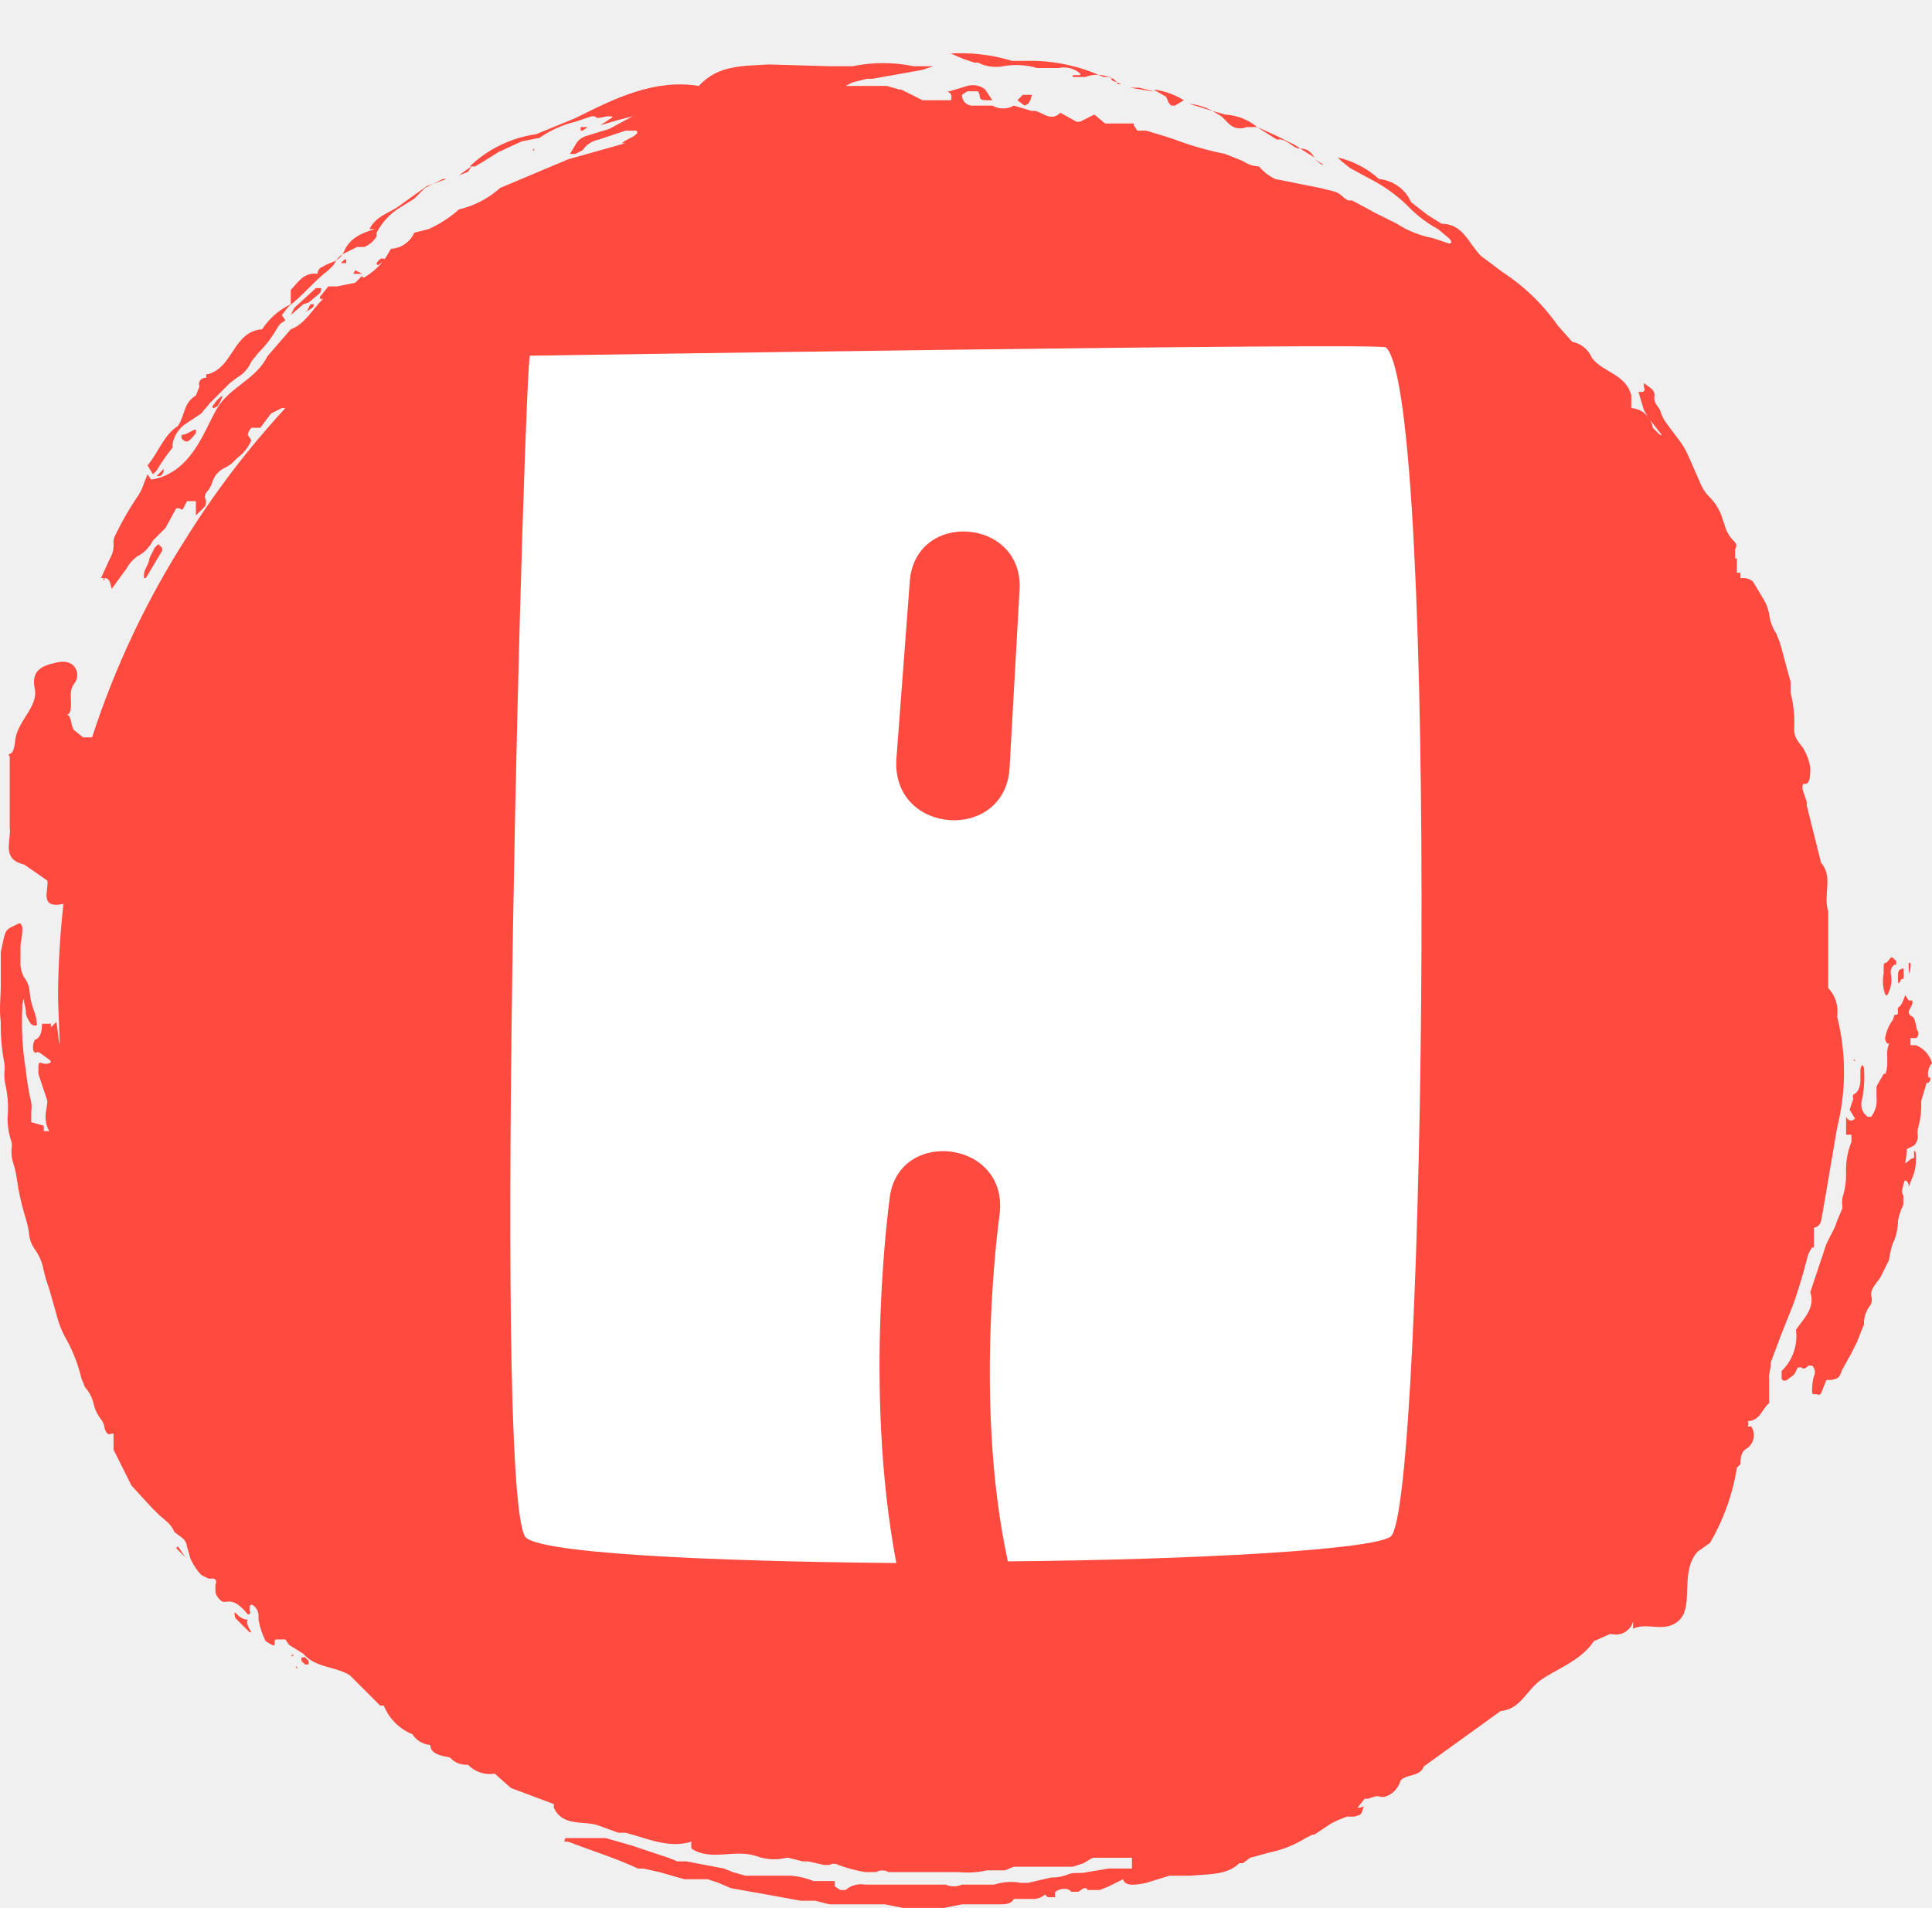
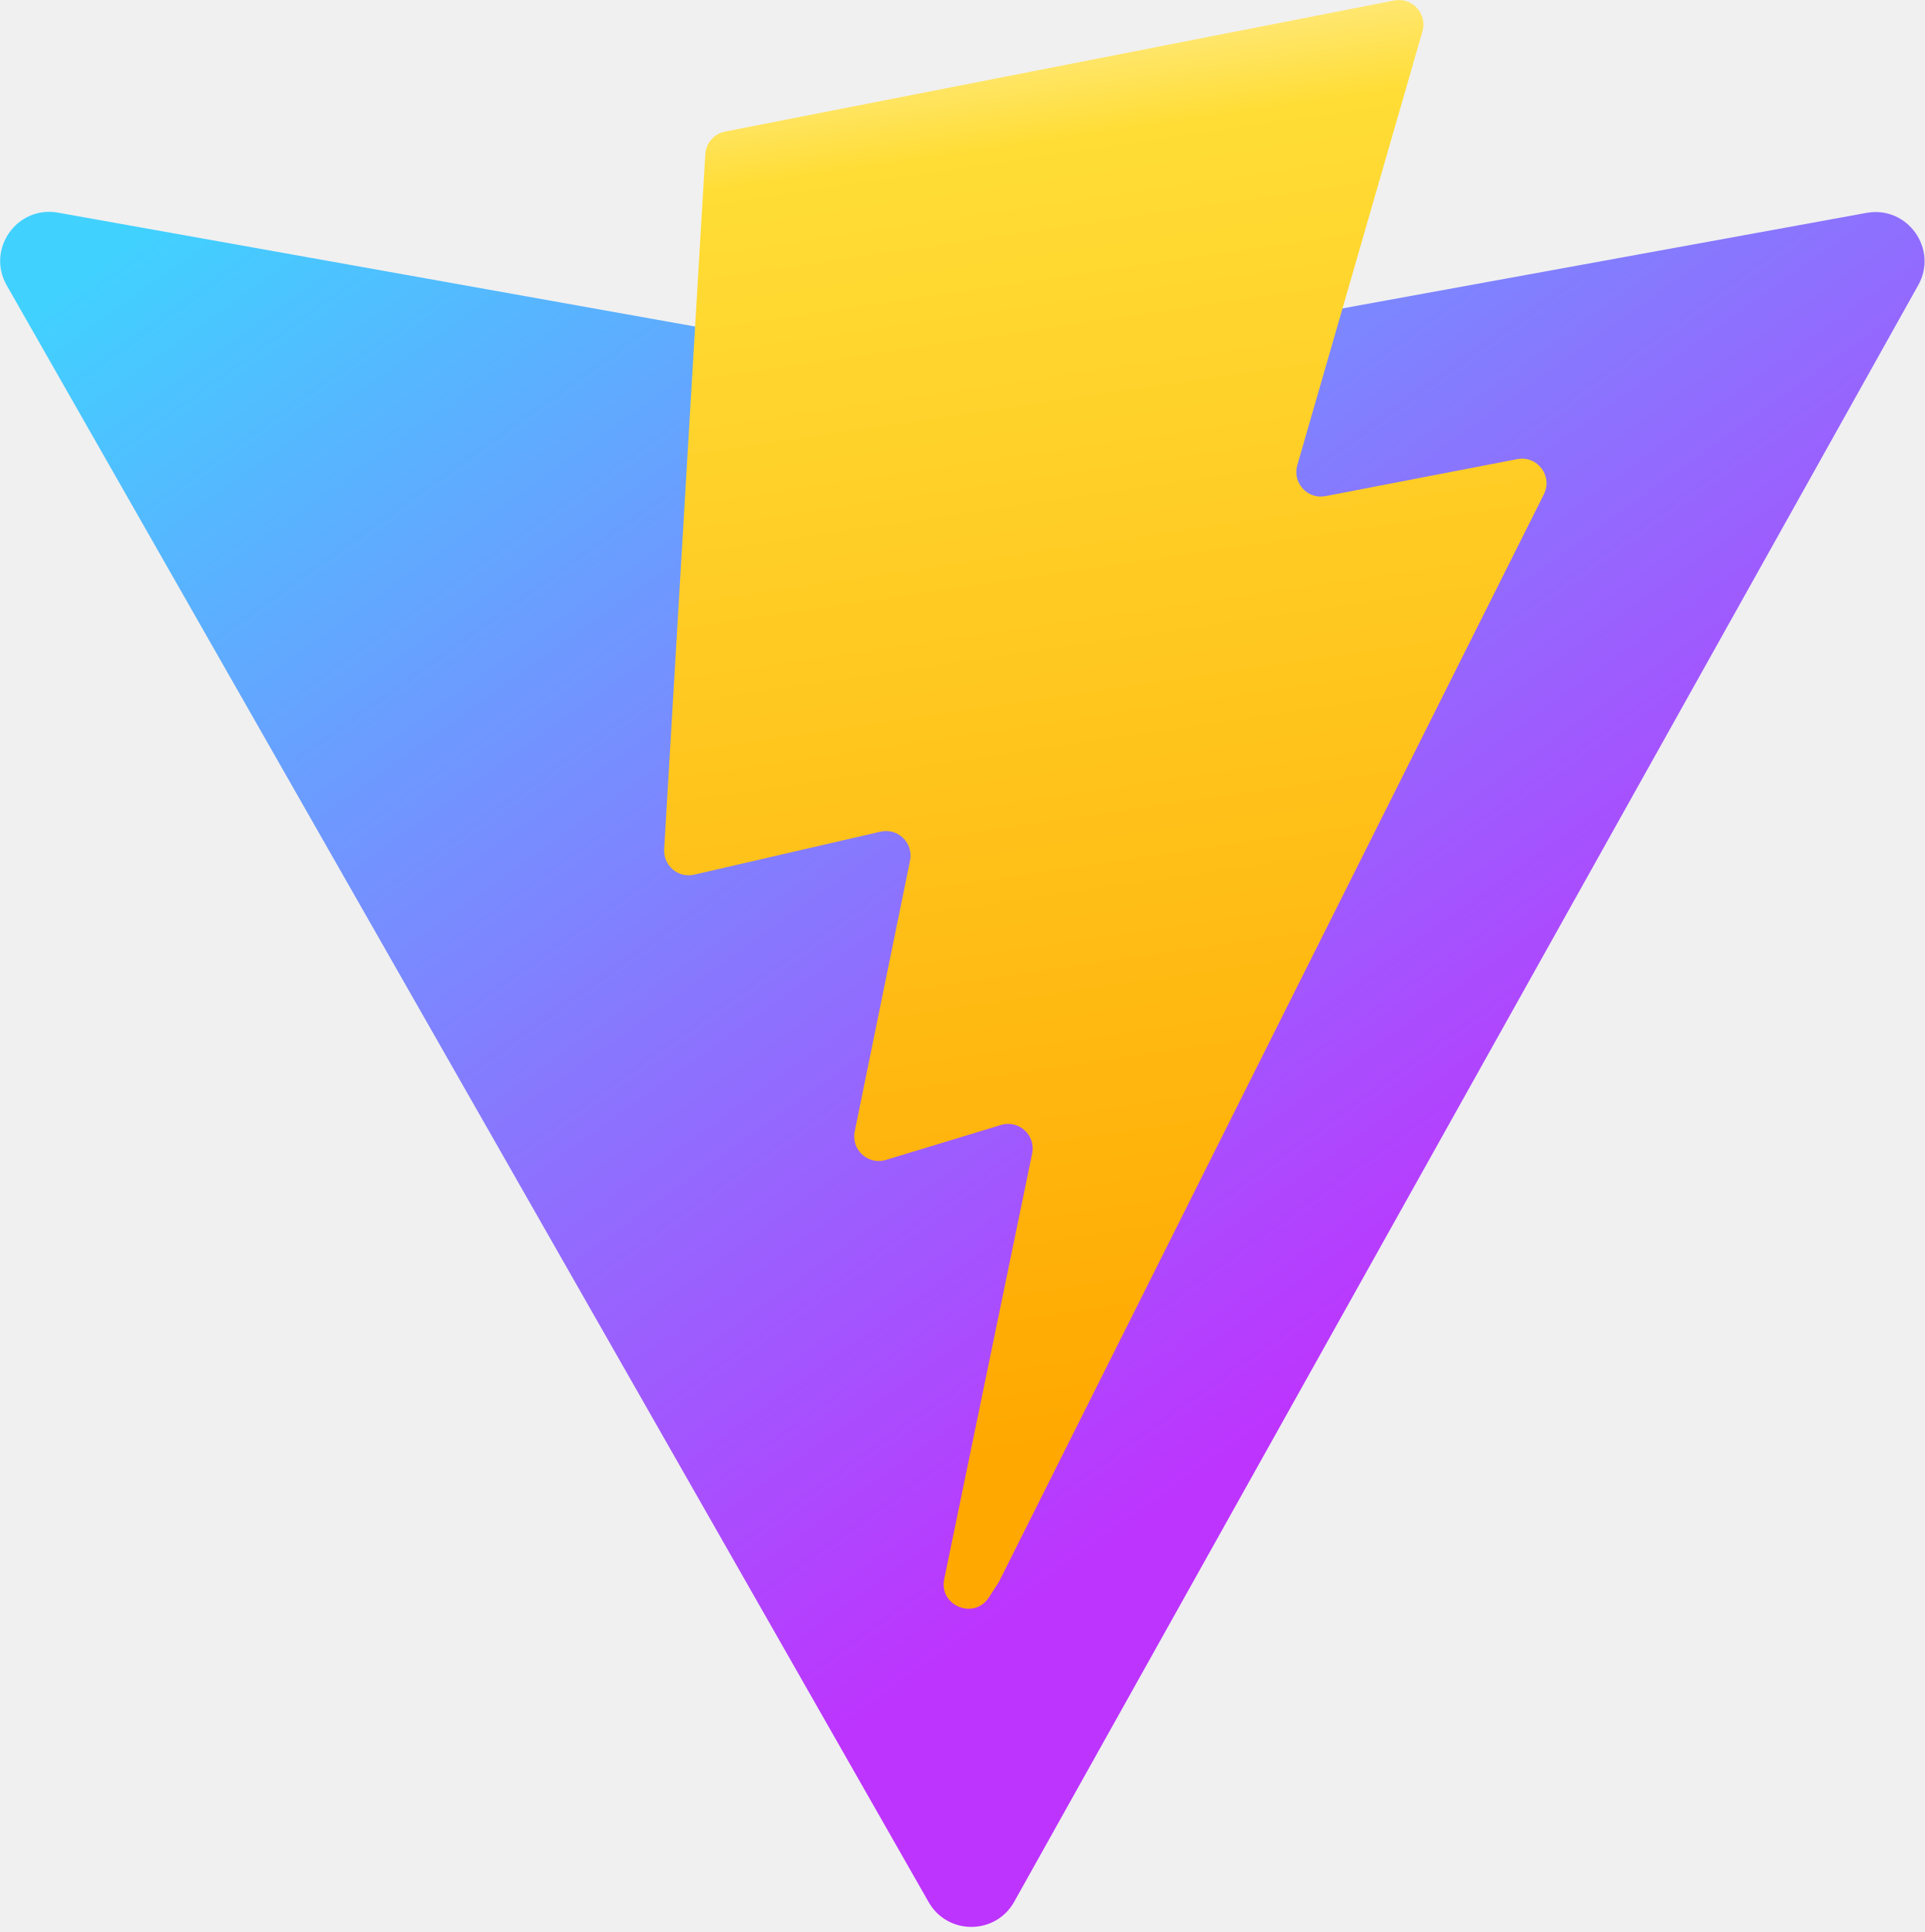
- <svg xmlns="http://www.w3.org/2000/svg" width="308.761" height="304.916" viewBox="0 0 106.008 104.687" class="css-1j8o68f" version="1.1" id="svg23">
-   <defs id="SvgjsDefs2684" />
-   <g id="SvgjsG2685" featurekey="rootContainer" transform="matrix(0.9820593,0,0,0.9820593,-0.05456052,0)" fill="#ff4a3f">
-     <g id="g17">
-       <path d="M19.8 15.3h.5l-.4-.2zm.5.1zm.8-.7c0 .1 0 .1.1.1l.4-.3c-.2-.1-.3-.1-.5.2zm.4-.2zm-4.1 2.3zm-.2.6l.3-.2c.1-.1.1-.2.1-.2h-.2l-.2.4c-.1-.1-.1 0 0 0zm2.2-2.9h-.1l-.2.2h.3zm-2.1 2.4l.6-.5c.1-.1.1-.2.1-.3h-.3l-1.2 1.1-.2.4.7-.6zm-1.1.8z" id="path3" />
-       <path d="M9.7 25v-.2a1.7 1.7 0 0 1 .7-1.1l.9-.6.5-.6.7-.7.4-.4.4-.3a1.9 1.9 0 0 0 .8-.9l.4-.5a5.9 5.9 0 0 0 1-1.3l.2-.3.3-.2-.2-.3.4-.5c.8-.6 1.4-1.4 2.2-2l.3-.3a1.4 1.4 0 0 1 .5-.6l.8-.4h.4a1.4 1.4 0 0 0 .7-.6V13a3.5 3.5 0 0 1 1.3-1.4l.8-.5.2-.2.4-.4 1-.5h.2l-1.1.4-1.4 1c-.6.5-1.4.6-1.8 1.4h.3c-.7.2-1.4.5-1.7 1.2s-.8.6-1.2.9a.4.4 0 0 0-.3.4c-.8-.1-1.1.5-1.5.9v.8a3.9 3.9 0 0 0-1.6 1.4c-1.6.1-1.6 2.1-3 2.5h-.1a.2.2 0 0 0 0 .2c-.3 0-.5.2-.4.5l-.2.5c-.7.4-.6 1.1-1 1.7-.8.5-1.1 1.5-1.7 2.2l.3.5.2-.2a11.6 11.6 0 0 1 .9-1.3zM53.9 3.3l.6.2h.2a2.2 2.2 0 0 0 1.4.2 4.1 4.1 0 0 1 1.9.1h1.2a1.4 1.4 0 0 1 1.2.3.1.1 0 0 1 0 .1H60a.1.1 0 0 0 0 .1h.7a1.8 1.8 0 0 1 1.3 0c.2 0 .1.1.2.2l.5.2h-.2c-.2-.4-.5-.4-.8-.4a9.7 9.7 0 0 0-4.3-.9h-.8A9.8 9.8 0 0 0 53 3h.2zm7.3 3.1zM50.3 4.7zm10.9 1.7h.2-.2zM19 14.7zm32.1-10zm17.6 2.2a.9.9 0 0 0 1 .2h.6a3.1 3.1 0 0 0-1.8-.7l-.7-.2.5.3zm-3.4-1.3c0 .1.1.2.2.3h.2l.5-.3a4.2 4.2 0 0 0-1.7-.6l.7.4zm7.4 2.7l.8.5c-.2-.3-.4-.5-.8-.5z" id="path5" />
-       <path d="M99 76.1l.6-1.6.6-1.5c.2-.5.6-1.8.8-2.6a1.7 1.7 0 0 1 .3-.7h.1v-1.1c.5-.1.4-.6.5-.9l.8-4.7a12.7 12.7 0 0 0 0-6.2 1.9 1.9 0 0 0-.5-1.6v-4.3c-.3-.9.3-1.9-.4-2.7L101 45a.4.4 0 0 0 0-.2l-.2-.6a.5.5 0 0 1 0-.4h.1c.3 0 .3-.5.3-.9a3 3 0 0 0-.4-1.1l-.3-.4a1.1 1.1 0 0 1-.2-.7 6.7 6.7 0 0 0-.2-2v-.6c-.2-.7-.4-1.5-.6-2.2l-.2-.5a2.5 2.5 0 0 1-.4-1.1 2.5 2.5 0 0 0-.3-.8l-.6-1a.8.8 0 0 0-.6-.2h-.1V32h-.2v-.8H97V31a.4.4 0 0 0 0-.1v-.2c.1-.2.1-.3-.1-.5a1.8 1.8 0 0 1-.4-.6l-.2-.6a2.9 2.9 0 0 0-.7-1.2 2.2 2.2 0 0 1-.5-.7l-.7-1.6a4.3 4.3 0 0 0-.6-1l-.6-.8a2.4 2.4 0 0 1-.4-.8l-.2-.3a.6.6 0 0 1-.1-.5.5.5 0 0 0-.2-.4l-.4-.3v.2c.1.2 0 .3-.1.3h-.2l.3 1 .3.5.7.9h-.1l-.2-.2-.2-.2a1.3 1.3 0 0 0-1.2-1.1v-.7c-.3-1.2-1.6-1.3-2.2-2.1a1.5 1.5 0 0 0-1.1-.9l-.8-.9a11.3 11.3 0 0 0-3.1-3l-.8-.6-.4-.3c-.7-.7-1-1.8-2.2-1.8l-.8-.5-.9-.7a2.2 2.2 0 0 0-1.8-1.3 5.1 5.1 0 0 0-2.3-1.2l.2.2.5.4 1.3.7a8.5 8.5 0 0 1 2.1 1.6 6.8 6.8 0 0 0 1.5 1.1l.6.5c.1.1.2.2.1.3H81l-.9-.3a5.6 5.6 0 0 1-2-.8l-1.2-.6-1.3-.7h-.2c-.3-.1-.4-.4-.8-.5l-.8-.2-2.5-.5a2.6 2.6 0 0 1-.9-.7 1.7 1.7 0 0 1-.9-.3l-1-.4a18.1 18.1 0 0 1-2.8-.8l-.6-.2-1-.3h-.5l-.2-.3v-.1h-1.6l-.6-.5-.4.2-.4.2h-.2l-.9-.5c-.6.6-1.1-.2-1.6-.1l-1-.3a1.2 1.2 0 0 1-1.2 0h-1.2a.6.6 0 0 1-.5-.6l.3-.2h.6a.7.7 0 0 1 .1.3c0 .2.2.2.5.2h.2l-.4-.6a1.1 1.1 0 0 0-1-.2l-1 .3H53c.3.2.2.3.2.5h-1.6l-.4-.2-.8-.4h-.1l-.7-.2h-2.3l.4-.2.8-.2h.3l1.7-.3 1.1-.2.6-.2h-1.1a8.4 8.4 0 0 0-3.4 0h-1.3L43 3.6c-1.4.1-2.8 0-3.9 1.2-2.5-.4-4.7.7-6.9 1.8l-2.2.9a6.7 6.7 0 0 0-3.7 1.8h.3l.5-.3.8-.5 1.3-.6 1-.2a6 6 0 0 1 2-.9l.9-.3h.2c.1.2.5 0 .7 0h.2c.1 0 .1.1 0 .1l-.6.4 1-.3.8-.2-1.3.7-1.3.4a1 1 0 0 0-.6.5l-.3.5h.3l.4-.2a1.4 1.4 0 0 1 .9-.6l1.5-.5h.5a.1.1 0 0 1 .1.2c-.2.2-.6.3-.8.5h.2l-3.2.9-3.8 1.6a5.2 5.2 0 0 1-2.3 1.2 6.6 6.6 0 0 1-1.7 1.1l-.8.2a1.5 1.5 0 0 1-1.3.9l-.3.5a3.7 3.7 0 0 1-1.2 1.1h-.1v-.1l-.2.2-.2.2-1 .2h-.5l-.4.5c-.1.1-.1.2 0 .2h.1c-.6.6-1 1.4-1.8 1.7L15 19.9c-.6 1.2-1.8 1.6-2.6 2.6s-1.4 3.9-3.9 4.3l-.2-.3-.2.5a2.7 2.7 0 0 1-.4.8 16.9 16.9 0 0 0-1.2 2.1.8.8 0 0 0-.1.5 1.4 1.4 0 0 1-.2.8l-.5 1.1h.2c.3 0 .3.3.4.6l.8-1.1a2.2 2.2 0 0 1 .6-.7 2 2 0 0 0 .9-.9l.3-.3.4-.4.6-1.1h.2c.1.1.1.1.2 0l.2-.4h.5v.8l.5-.5a.5.5 0 0 0 0-.5.4.4 0 0 1 .1-.3 1.5 1.5 0 0 0 .3-.5 1.3 1.3 0 0 1 .8-.9l.3-.2.3-.3a2.4 2.4 0 0 0 .8-1l-.2-.3c0-.1.1-.3.2-.4h.5l.6-.8.6-.3h.2a48.8 48.8 0 0 0-5.5 7.2h-.1.1a48.4 48.4 0 0 0-5.3 11.2h-.5l-.5-.4c-.2-.2-.1-.7-.4-.9h.1c.3-.5-.1-1.2.3-1.7s.1-1.4-.9-1.2-1.5.5-1.3 1.5-1 1.8-1.1 2.9-.5.5-.3.9v3.9c.1.8-.5 1.8.8 2.1l1.3.9c.1.5-.5 1.6.9 1.3a49.2 49.2 0 0 0-.3 5c0 1.1.1 2.2.1 3.3v-.4c-.1-.4-.1-.8-.2-1.3l-.3.3v-.2h-.5c0 .5-.1.8-.4.9a.9.9 0 0 0-.1.5c0 .1.1.3.2.2s.4.2.7.4-.2.3-.4.2-.2.1-.2.3v.3l.5 1.5c0 .3-.1.6-.1.9a1.7 1.7 0 0 0 .2.8h-.3v-.3l-.7-.2v-.6a1.5 1.5 0 0 0 0-.5 14.6 14.6 0 0 1-.3-1.8 16.6 16.6 0 0 1-.2-3.5.9.9 0 0 1 .1-.5v.2a2.9 2.9 0 0 1 .1.5.8.8 0 0 0 .1.4c.1.2.2.4.4.4s.1-.1.1-.2a2.1 2.1 0 0 0-.1-.5 4.2 4.2 0 0 1-.3-1.3 1.5 1.5 0 0 0-.3-.7 1.6 1.6 0 0 1-.2-.9v-.8c0-.3.1-.6.1-.9a.5.5 0 0 0-.1-.4h-.1c-.8.4-.7.2-1 1.6V55c0 .7-.1 1.4 0 2.1a10.8 10.8 0 0 0 .2 2.3 1.8 1.8 0 0 1 0 .5 3.1 3.1 0 0 0 .1.9 5.9 5.9 0 0 1 .1 1.3 3.9 3.9 0 0 0 .2 1.7 1.2 1.2 0 0 1 0 .4 2.1 2.1 0 0 0 .1.8 4.9 4.9 0 0 1 .2.9 14 14 0 0 0 .5 2.2 5 5 0 0 1 .2 1 1.7 1.7 0 0 0 .3.7 2.9 2.9 0 0 1 .5 1.2 8.5 8.5 0 0 0 .3 1l.4 1.4a5.4 5.4 0 0 0 .6 1.5 8.5 8.5 0 0 1 .8 2.1l.2.5a2.1 2.1 0 0 1 .5 1 2.1 2.1 0 0 0 .4.8 1 1 0 0 1 .2.5c.1.3.2.4.4.3h.1v.9l.5 1 .5 1 1.1 1.2.4.4c.3.3.7.5.9 1l.4.3a.7.7 0 0 1 .3.5l.2.7a3.3 3.3 0 0 0 .6.9l.4.2h.3a.2.2 0 0 1 .1.3 2.5 2.5 0 0 0 0 .5.9.9 0 0 0 .4.5h.2c.4-.1.8.2 1.2.7h.1c0-.1.1-.1 0-.2v-.2c0-.1.1-.2.2-.1a.7.7 0 0 1 .3.6v.2a4.3 4.3 0 0 0 .4 1.2c.5.3.5.3.5.1s0-.2.2-.2h.4l.2.3.8.5c.7.8 1.8.7 2.6 1.2l1.7 1.7h.2a2.9 2.9 0 0 0 1.6 1.6 1.3 1.3 0 0 0 1 .6c0 .5.6.6 1.1.7a1.2 1.2 0 0 0 .8.4h.2a1.7 1.7 0 0 0 1.5.5l.9.8 2.4.9v.2c.5 1.1 1.7.7 2.5 1l1.1.4h.4c1.2.3 2.4.9 3.7.5a.7.7 0 0 0 0 .4c1.1.7 2.4 0 3.6.4a2.9 2.9 0 0 0 1.7.1h.1l.8.2h.3l.9.2h.3a.5.5 0 0 1 .5 0 7.9 7.9 0 0 0 1.5.4h.6a.7.7 0 0 1 .7 0h3.9a5 5 0 0 0 1.6-.1h1l.5-.2H60l.6-.2.5-.3h2.2v.6H62l-1.2.2c-.4.1-.7 0-1 .1a2.4 2.4 0 0 1-1 .2l-1.3.3h-.4a3.1 3.1 0 0 0-1.5.1h-1.8a1.1 1.1 0 0 1-.9 0h-4.5a1.3 1.3 0 0 0-1.1.3H47l-.3-.2v-.3h-1.2a4.1 4.1 0 0 0-1.3-.3h-2.5l-.7-.2-.5-.2-2.1-.4h-.5l-.5-.2-2.1-.7-1.4-.4h-2.2c-.1 0-.1.1-.1.2h.2c1.3.5 2.6.9 3.9 1.5h.3l.9.2 1.4.4h1.3l.6.2.7.3 1.7.3 1.1.2 1.1.2h.8l.8.2h3.1l1 .2h2.3l1-.2H56c.4 0 .6-.1.7-.3h1a1 1 0 0 0 .8-.3c-.1.1 0 .1.1.2h.4v-.2c0-.1 0-.1.2-.2s.6-.1.7.1h.4l.3-.2c.2 0 .2 0 .2.1h.7l.5-.2.8-.4c.1.3.4.4 1.3.2l1.3-.4h1.2c.9-.1 2 0 2.7-.7h.2l.4-.3 1.1-.3a6.1 6.1 0 0 0 2-.8l.4-.2h.1l.9-.6.4-.2.5-.2h.4c.4-.1.4-.1.5-.4s0-.1-.2-.1h-.1l.4-.5h.2c.3-.1.5-.2.7-.1h.2a1.3 1.3 0 0 0 .9-.9c.3-.4 1.1-.2 1.3-.8l4.3-3.1c1.1-.1 1.4-1.1 2.2-1.7s2.3-1.1 3-2.2l.9-.4h.1a1 1 0 0 0 1.2-.7v.4c.8-.4 1.8.3 2.6-.5s0-2.7 1-3.8l.7-.5a12.1 12.1 0 0 0 1.5-4.2l.2-.2c0-.3 0-.7.4-.9a.9.9 0 0 0 .2-1.2h-.2a.3.3 0 0 0 0-.3c.7 0 .8-.7 1.2-1V77a.5.5 0 0 1 0-.2 3.8 3.8 0 0 0 .1-.7zM5.9 32.2z" id="path7" />
-       <path d="M26.4 9.3l-.3.2-.4.3.5-.2zm6.1-2h.1l.3-.2h-.4zm-2.6 1l-.1.1h.1v-.1zm-1.5 1.4zm1.3-.2zm-6.3 3.1zM9.2 26.2l-.4.4H9a.4.4 0 0 0 .2-.4zm3-3.5a2.1 2.1 0 0 0 .3-.6 1.5 1.5 0 0 0-.5.5c-.1.1-.1.2 0 .2zM11 24.2V24c-.2 0-.5.3-.8.3v.2c.3.3.4.2.8-.3zm3 66.2zM73.9 9.2h.1l-.5-.3zm-2.5-1.4c.5-.1.8.4 1.2.5h.1l-.3-.2-1-.5-1.1-.5.3.2zM52.8 3.1zm11.7 2h-.1l-1.2-.2h.5zm2 .7l1.3.4a3.3 3.3 0 0 0-1.3-.4zm-9 0a1 1 0 0 0 .2-.5h-.5l-.3.3.4.3zm9 1.6zM49.9 4.2zm2.9.7zM48.5 4zm13.8 2.1a.5.5 0 0 0 0 .1zm44.8 52.3h-.3V58h.3c.1 0 .2-.3.1-.4s-.1-.7-.3-.8a.3.3 0 0 1-.2-.3l.2-.4a.4.4 0 0 0 0-.2h-.2l-.2-.3c-.1.3-.2.6-.4.7a.5.5 0 0 0 0 .2c0 .1 0 .2-.1.2h-.1a1.1 1.1 0 0 1-.1.3 2.3 2.3 0 0 0-.4.9.4.4 0 0 0 .1.4h.1a1.7 1.7 0 0 0-.1.8v.4a1.8 1.8 0 0 1-.1.5h-.1l-.4.7v.6a1.5 1.5 0 0 1-.3 1.1h-.2l-.2-.2a.9.9 0 0 1-.1-.8 6.5 6.5 0 0 0 .1-1.7c0-.1-.1-.2-.1-.2a.5.5 0 0 0-.1.3v.6c0 .2-.1.6-.3.7s-.1.2-.1.3l-.2.6.3.5c-.2.2-.4.1-.5-.1v1h.3v.4a4.2 4.2 0 0 0-.3 1.4 3.3 3.3 0 0 0 0 .4 4 4 0 0 1-.2 1.3 2 2 0 0 0 0 .6l-.3.7a3.2 3.2 0 0 1-.3.7l-.3.6-.9 2.7c.3.9-.4 1.5-.8 2.1a2.7 2.7 0 0 1-.8 2.3v.4c0 .1.1.2.3.1l.4-.3.2-.4h.2c.1.1.2.1.4-.1h.2a.5.5 0 0 1 .1.6 2.9 2.9 0 0 0-.1.8c0 .1 0 .2.1.2h.2c.1.1.2 0 .3-.3l.2-.5h.3c.4-.1.4-.1.6-.6l.5-.9.3-.6.4-1a1.6 1.6 0 0 1 .3-1 .6.6 0 0 0 .1-.6c0-.2 0-.3.2-.6l.3-.4.5-1a4.7 4.7 0 0 1 .2-.9 3 3 0 0 0 .3-1.3 3.8 3.8 0 0 1 .3-.9v-.5c-.1-.2-.1-.2 0-.6s.1-.2.2-.2a.4.4 0 0 1 .1.3l.2-.5a2.3 2.3 0 0 0 .2-.9v-.3c0-.1 0-.3-.1-.3v.4c-.2 0-.3.2-.5.3a6.4 6.4 0 0 0 .1-.8l.4-.2a.7.7 0 0 0 .2-.6 1.4 1.4 0 0 1 0-.3 4.8 4.8 0 0 0 .2-1.4v-.2l.3-1h.1a.3.3 0 0 0 .1-.3h-.1a.9.9 0 0 1 .2-.8 1.5 1.5 0 0 0-.9-1zm-1.2 7.8zm-.2-9.9zm0 0zM9.1 30.8a.3.3 0 0 0 0-.2l-.2-.2-.2.2-.3.6c0 .3-.3.6-.3.9v.2h.1zm96.3 24.8h.1a1.7 1.7 0 0 0 .2-1.2.5.5 0 0 1 .2-.5h.1v-.2l-.2-.2h-.1c-.1.1-.2.3-.3.3s-.1.1-.1.3v.3a2.2 2.2 0 0 0 .1 1.2zM13.2 90.1c-.1 0 0 .2 0 .3l.8.8h.1c-.2-.3-.3-.6-.2-.7a.9.9 0 0 1-.5-.2zm.8.3zm92.3-35.7h.1a2 2 0 0 0 0-.6c-.3.1-.3.1-.3.6s.1.1.2 0z" id="path9" />
-       <path d="M106.7 62a.6.6 0 0 0 .1-.5c0-.1-.1-.2-.1-.1h-.2v.2c0 .4.1.5.2.4zm.1-8.2h-.1v.6a1 1 0 0 0 .1-.6zM17.1 92.6h-.2v.2l.2.2h.2v-.2zm86.6-33.3c0-.1 0-.1-.1-.1zM9.9 86.5l.5.5-.4-.6z" id="path11" />
-       <circle cx="10.5" cy="87.1" transform="rotate(-24.8 10.4 87.159)" id="circle13" />
-       <path d="M9.7 30.1h-.1v.2-.2h.1zm83.2-6.6l-.2-.3h-.1zm-14.7 77.1zM5.9 32.2zm-.1.2a.3.3 0 0 0 .1-.2v.2zm1.9-4.9zM61.5 2.4zm42.8 58.2v.1-.1zM16.4 92.5h-.1c.1.1.2 0 .1-.1zm.2.7h.1l-.1-.1v.1zm73.9-71.3zm15.2 34.4zM14.6 91.7zm92.1-37zm-.8 11.4zM34.6 0z" id="path15" />
-     </g>
-   </g>
-   <g id="SvgjsG2686" featurekey="nameFeature-0" transform="matrix(2.284354,0,0,2.284354,27.98006,-5.60952)" fill="#ffffff">
-     <path d="M9.6 16.48 l-0.32 4.24 c-0.08 1.8 2.6 1.96 2.72 0.2 l0.24 -4.28 c0.12 -1.76 -2.56 -1.96 -2.64 -0.16 z M0.48 11 l0 0 c0.04 0 20.48 -0.32 20.56 -0.2 c1.28 1.12 0.96 27.8 0.12 28.56 c-0.4 0.32 -4.64 0.56 -9.2 0.6 c-0.84 -3.84 -0.2 -8.32 -0.2 -8.32 c0.24 -1.8 -2.44 -2.12 -2.64 -0.4 c0 0.04 -0.64 4.52 0.16 8.76 c-4.56 -0.04 -8.68 -0.24 -8.92 -0.64 c-0.8 -1.44 0 -28.28 0.12 -28.36 z" id="path20" />
-   </g>
+ <svg xmlns="http://www.w3.org/2000/svg" aria-hidden="true" role="img" class="iconify iconify--logos" width="31.88" height="32" preserveAspectRatio="xMidYMid meet" viewBox="0 0 256 257">
+   <defs>
+     <linearGradient id="IconifyId1813088fe1fbc01fb466" x1="-.828%" x2="57.636%" y1="7.652%" y2="78.411%">
+       <stop offset="0%" stop-color="#41D1FF" />
+       <stop offset="100%" stop-color="#BD34FE" />
+     </linearGradient>
+     <linearGradient id="IconifyId1813088fe1fbc01fb467" x1="43.376%" x2="50.316%" y1="2.242%" y2="89.03%">
+       <stop offset="0%" stop-color="#FFEA83" />
+       <stop offset="8.333%" stop-color="#FFDD35" />
+       <stop offset="100%" stop-color="#FFA800" />
+     </linearGradient>
+   </defs>
+   <path fill="url(#IconifyId1813088fe1fbc01fb466)" d="M255.153 37.938L134.897 252.976c-2.483 4.44-8.862 4.466-11.382.048L.875 37.958c-2.746-4.814 1.371-10.646 6.827-9.67l120.385 21.517a6.537 6.537 0 0 0 2.322-.004l117.867-21.483c5.438-.991 9.574 4.796 6.877 9.62Z" />
+   <path fill="url(#IconifyId1813088fe1fbc01fb467)" d="M185.432.063L96.44 17.501a3.268 3.268 0 0 0-2.634 3.014l-5.474 92.456a3.268 3.268 0 0 0 3.997 3.378l24.777-5.718c2.318-.535 4.413 1.507 3.936 3.838l-7.361 36.047c-.495 2.426 1.782 4.5 4.151 3.78l15.304-4.649c2.372-.72 4.652 1.36 4.15 3.788l-11.698 56.621c-.732 3.542 3.979 5.473 5.943 2.437l1.313-2.028l72.516-144.72c1.215-2.423-.88-5.186-3.54-4.672l-25.505 4.922c-2.396.462-4.435-1.77-3.759-4.114l16.646-57.705c.677-2.35-1.37-4.583-3.769-4.113Z" />
</svg>
